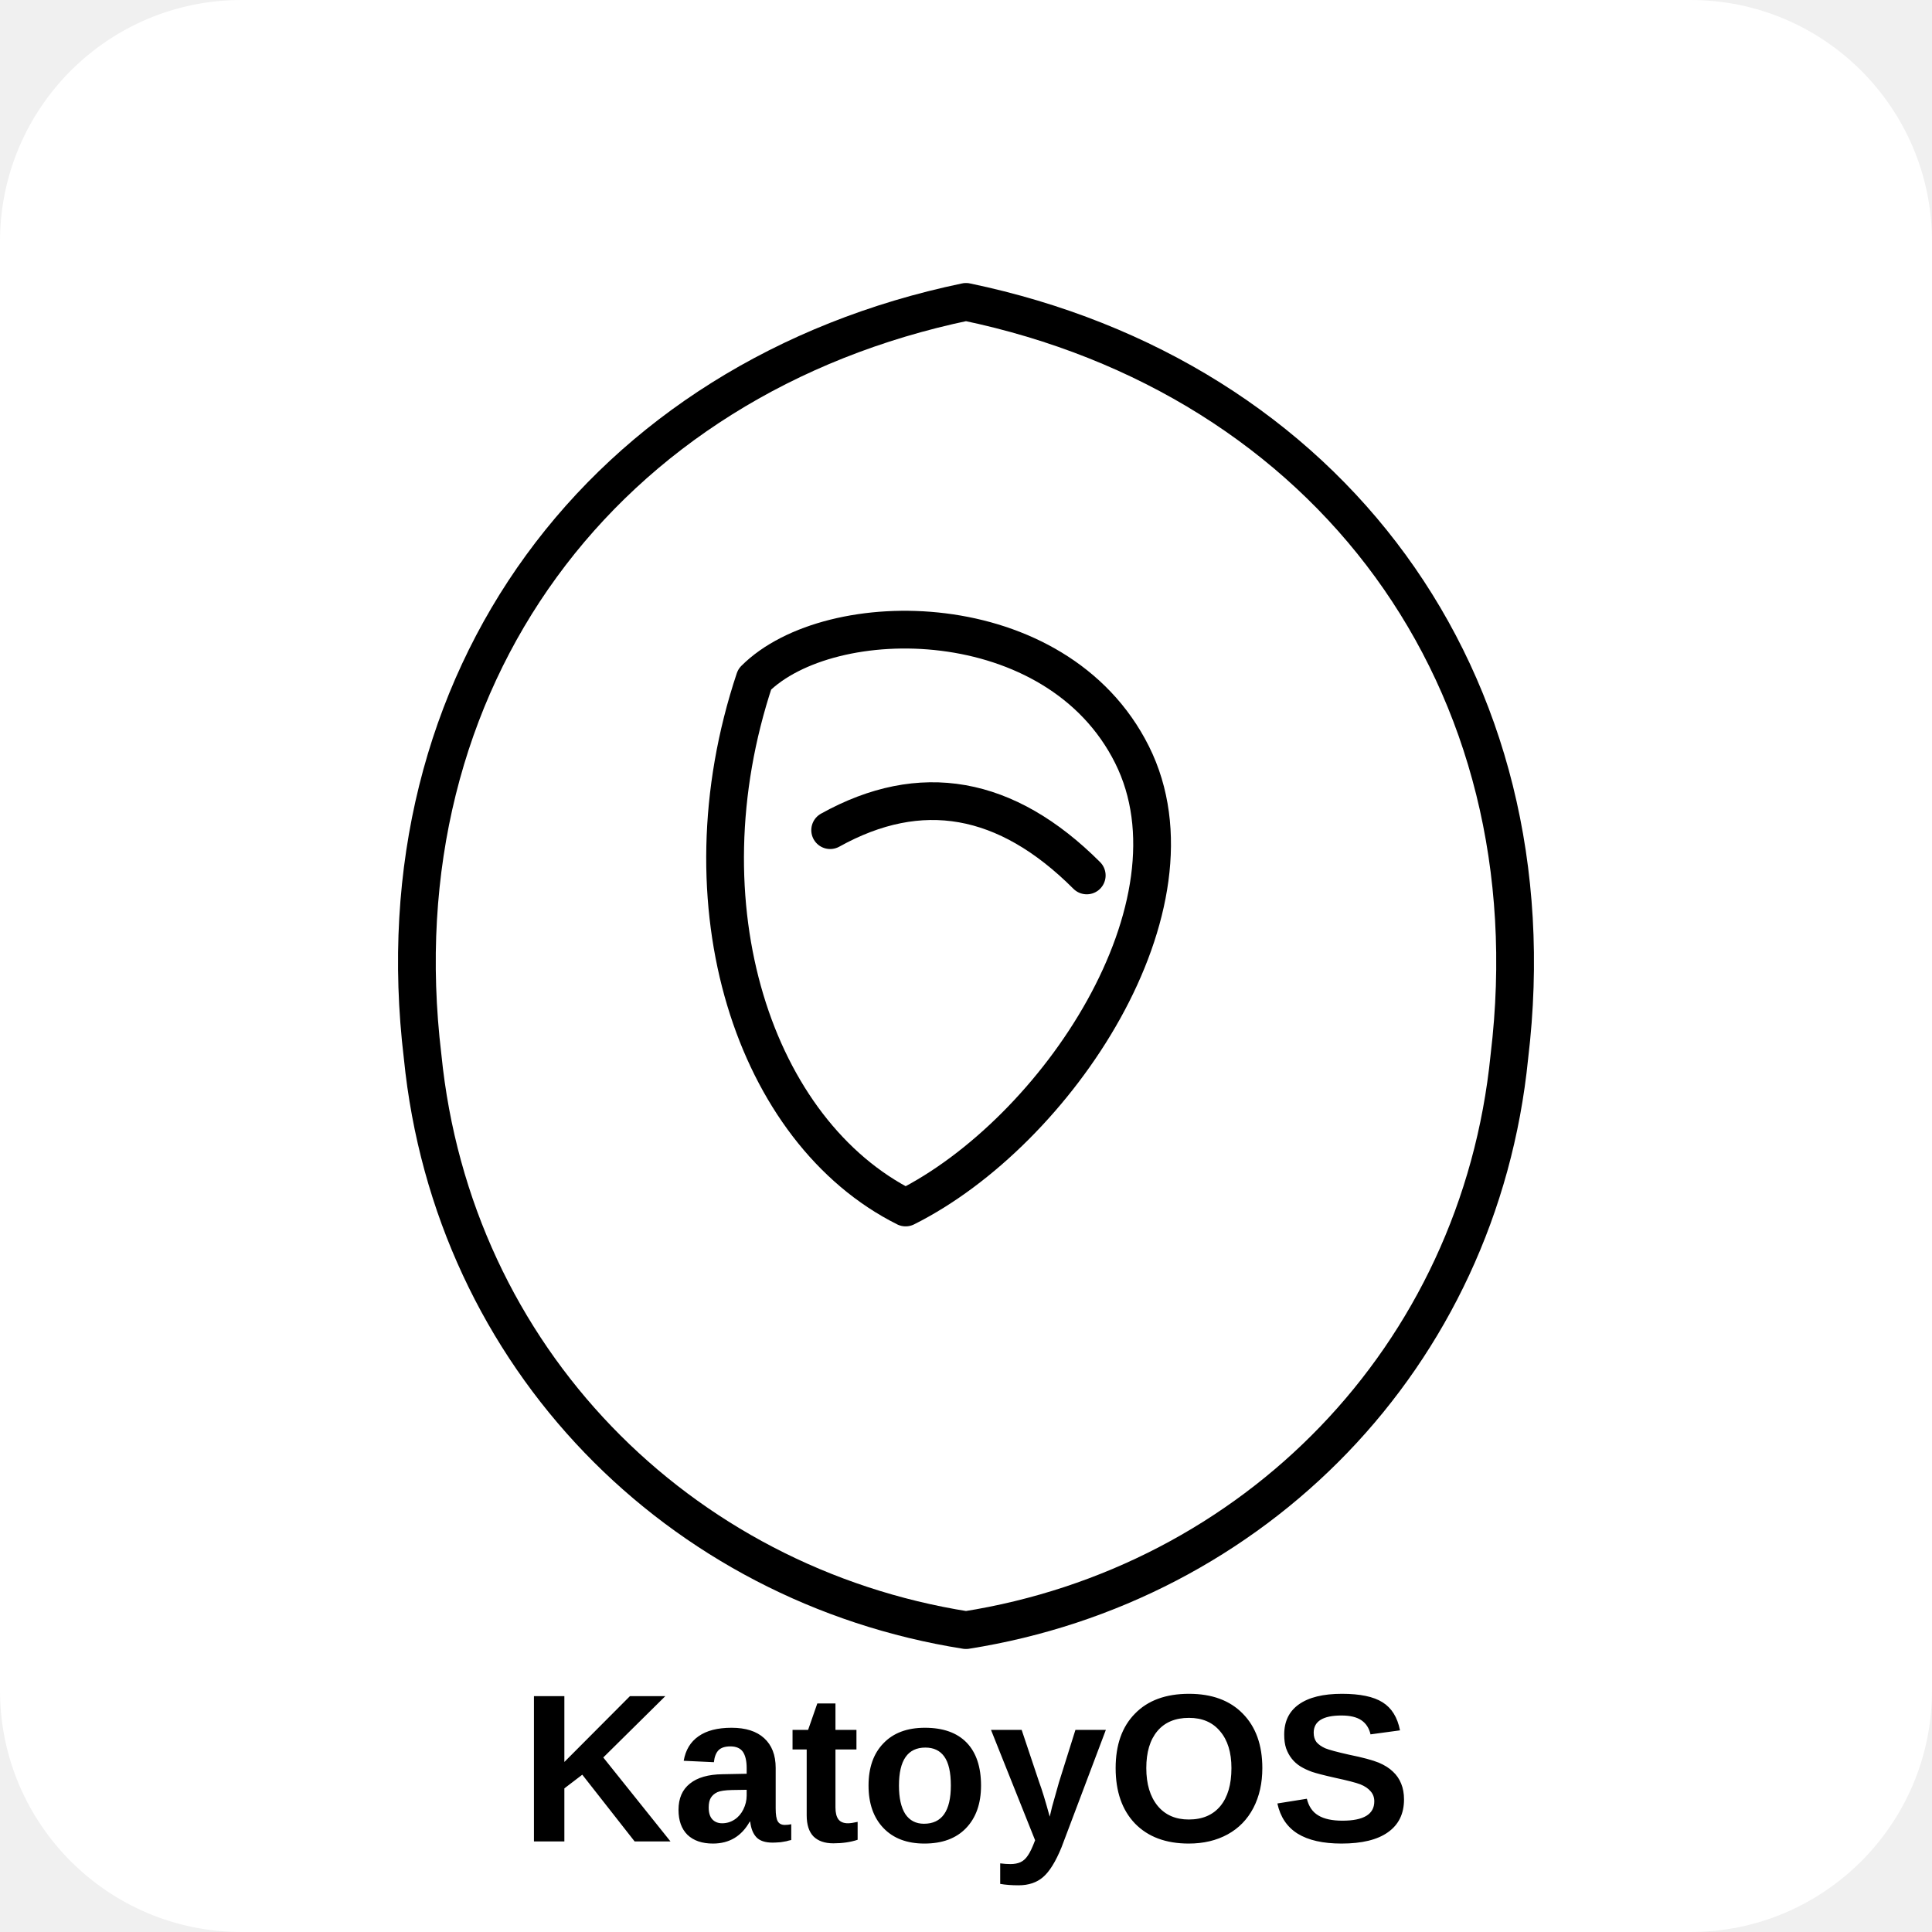
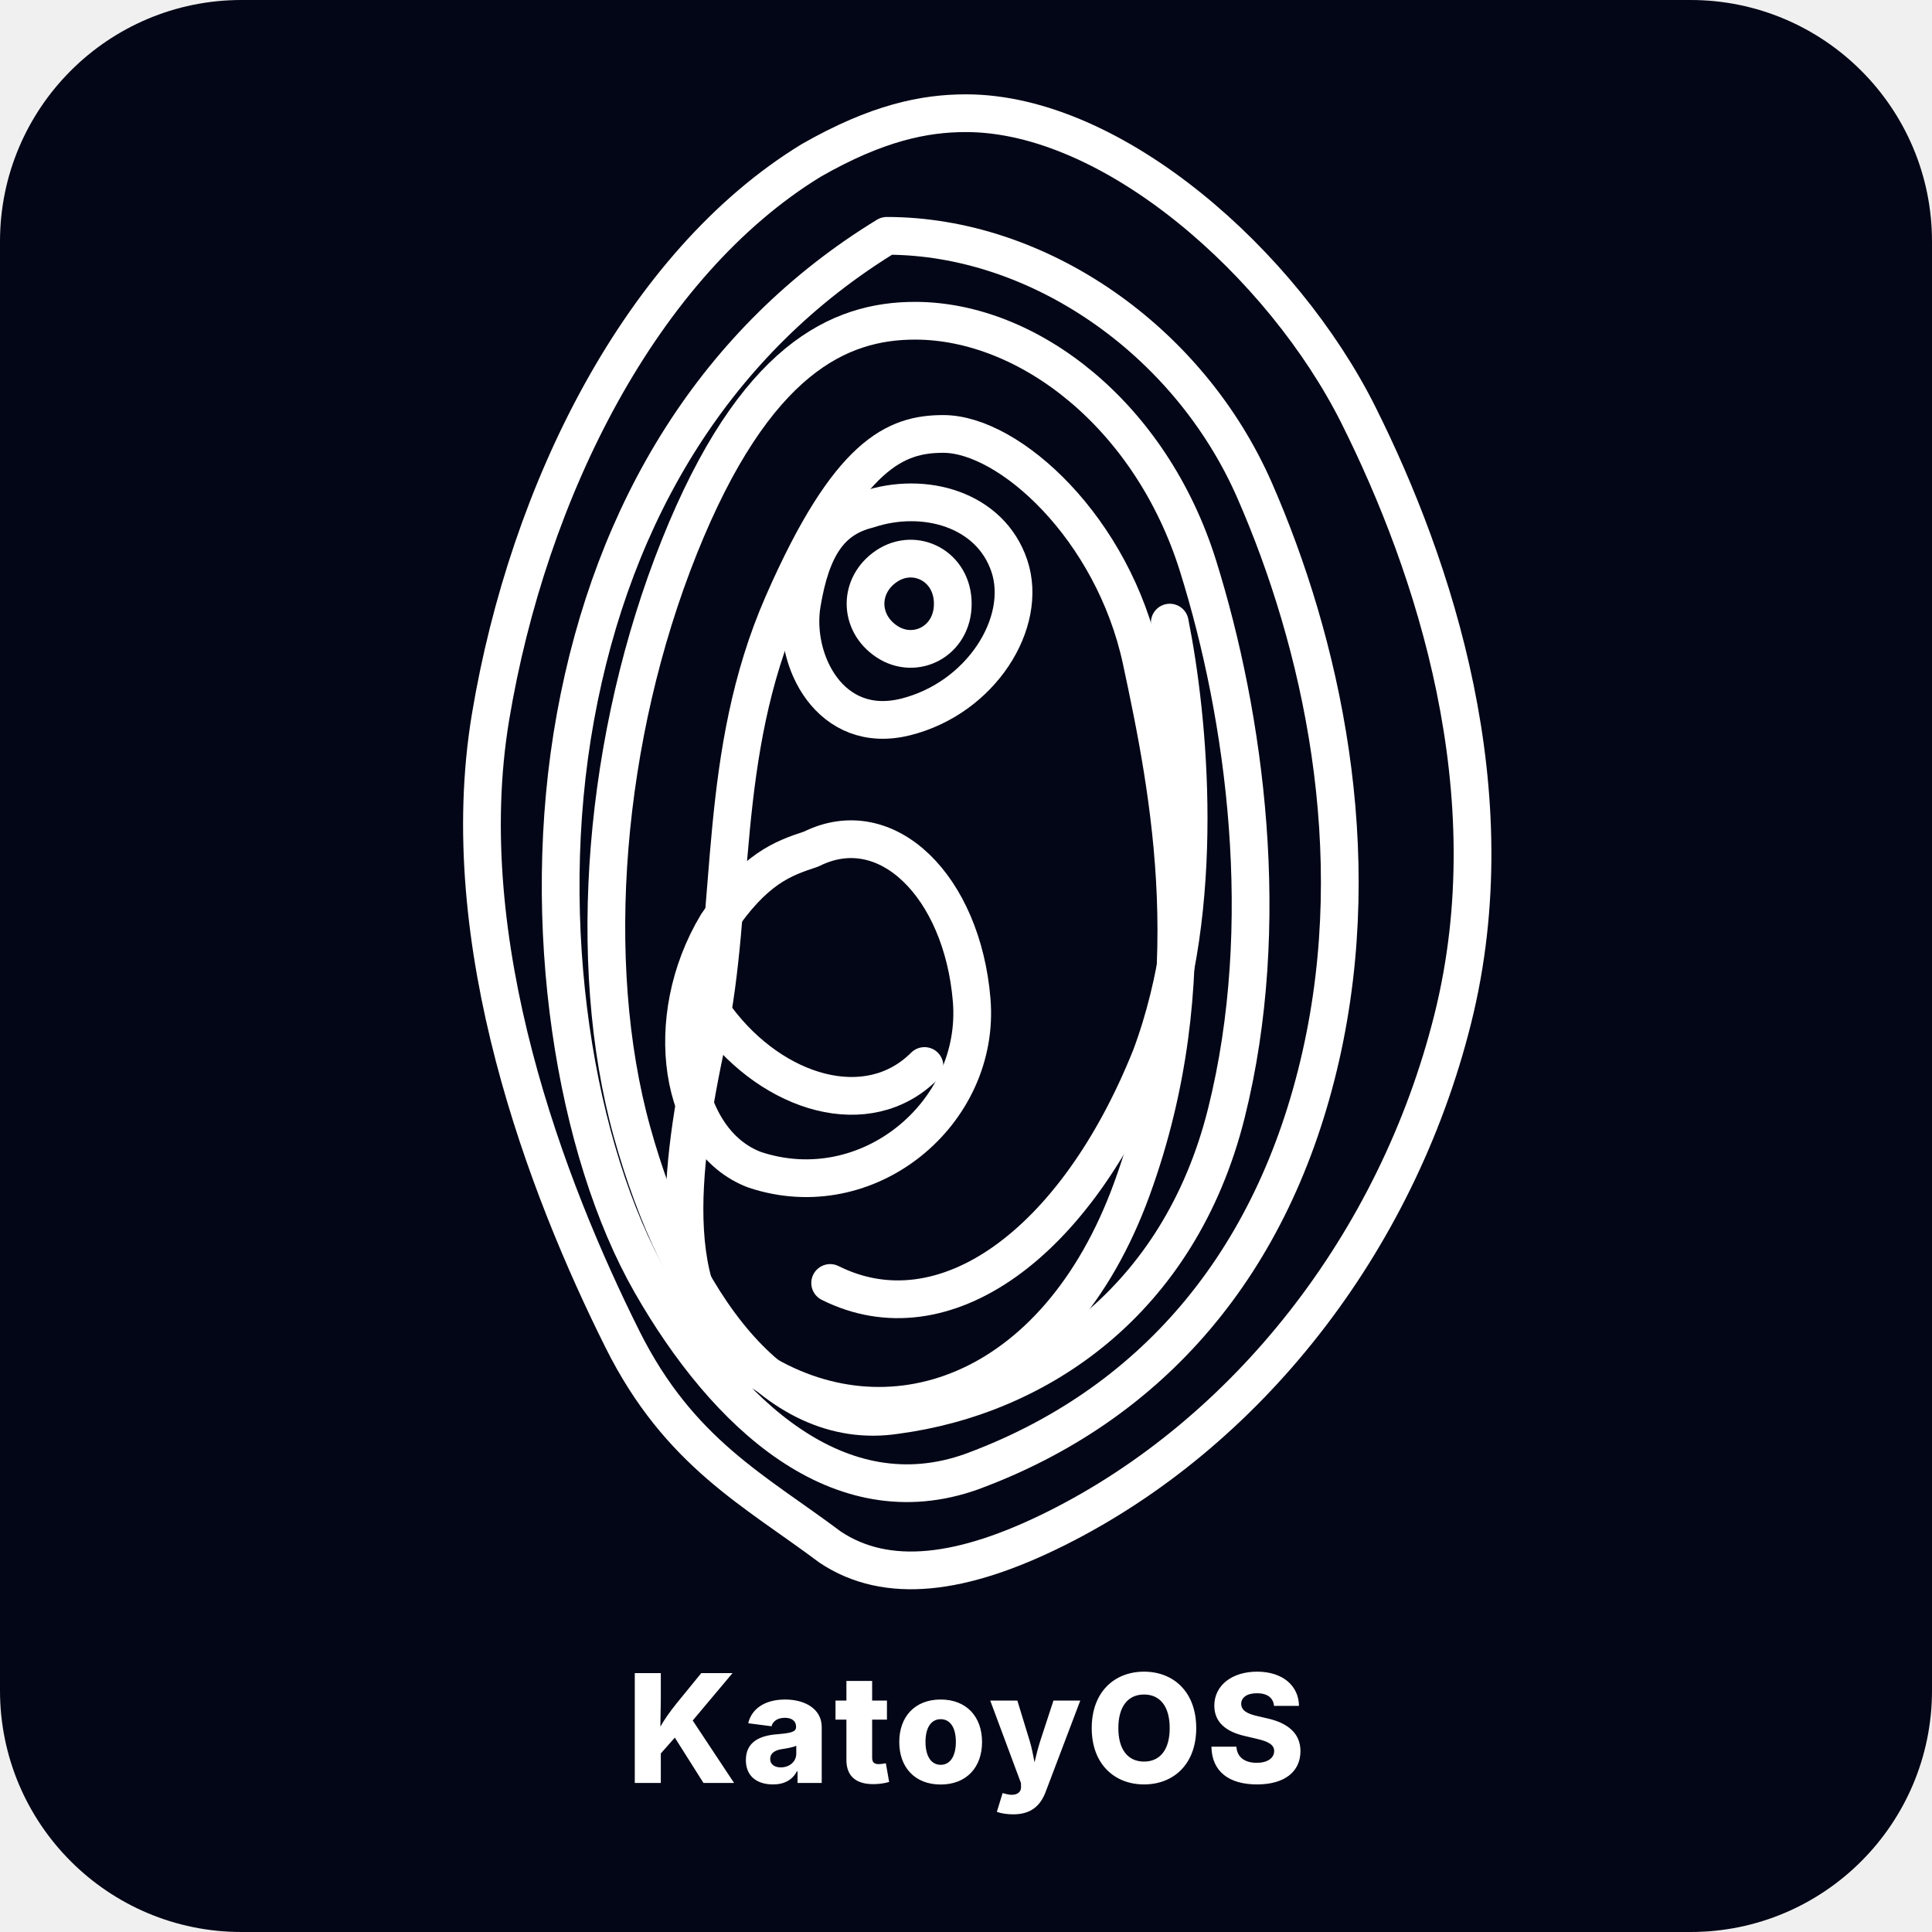
- <svg xmlns="http://www.w3.org/2000/svg" viewBox="0 0 128 128">
-   <rect width="128" height="128" rx="16" fill="#ffffff" />
-   <g fill="none" stroke="#000000" stroke-width="2.5" stroke-linecap="round" stroke-linejoin="round">
-     <path d="M64 20 C40 25, 25 45, 28 70 C30 90, 45 105, 64 108 C83 105, 98 90, 100 70 C103 45, 88 25, 64 20 Z" />
-     <path d="M50 45 C55 40, 70 40, 75 50 C80 60, 70 75, 60 80 C50 75, 45 60, 50 45 Z" />
-     <path d="M55 55 Q64 50 72 58" />
+ <svg xmlns="http://www.w3.org/2000/svg" viewBox="0 0 1024 1024">
+   <rect width="1024" height="1024" rx="128" fill="#030616" />
+   <g fill="none" stroke="#ffffff" stroke-width="20" stroke-linecap="round" stroke-linejoin="round">
+     <path d="M512 60 C590 60, 680 140, 720 220 C760 300, 800 420, 770 540 C740 660, 660 760, 560 810 C510 835, 470 840, 440 820 C400 790, 360 770, 330 710 C290 630, 240 500, 260 380 C280 260, 340 140, 430 85 C465 65, 490 60, 512 60 Z" />
+     <path d="M470 125 C550 125, 630 180, 665 260 C700 340, 725 450, 700 560 C675 670, 610 745, 515 780 C445 805, 385 750, 345 680 C305 610, 285 490, 305 380 C325 270, 380 180, 470 125 Z" />
+     <path d="M485 170 C545 170, 610 220, 635 300 C660 380, 675 490, 650 590 C625 690, 550 740, 475 750 C410 760, 360 690, 335 600 C310 510, 320 390, 360 290 C400 190, 445 170, 485 170 Z" />
+     <path d="M500 230 C535 230, 590 280, 605 350 C620 420, 640 520, 600 630 C560 740, 470 770, 400 725 C350 695, 360 620, 375 550 C390 480, 380 400, 415 320 C450 240, 475 230, 500 230 Z" />
+     <path d="M460 270 C490 260, 525 270, 535 300 C545 330, 520 370, 480 380 C440 390, 420 350, 425 320 C430 290, 440 275, 460 270 Z" />
+     <path d="M470 300 C485 290, 505 300, 505 320 C505 340, 485 350, 470 340 C455 330, 455 310, 470 300 Z" />
+     <path d="M430 450 C470 430, 510 470, 515 530 C520 590, 460 640, 400 620 C360 605, 350 540, 380 490 C400 460, 415 455, 430 450 Z" />
+     <path d="M380 540 C410 580, 460 595, 490 565" />
+     <path d="M440 680 C500 710, 570 660, 610 560 C640 480, 630 380, 620 330" />
  </g>
-   <text x="64" y="122" text-anchor="middle" font-family="Arial, sans-serif" font-size="14" font-weight="bold" fill="#000000">KatoyOS</text>
+   <text x="512" y="945" text-anchor="middle" font-family="-apple-system, BlinkMacSystemFont, 'Inter', 'Segoe UI', Arial, sans-serif" font-size="80" font-weight="800" letter-spacing="2" fill="#ffffff">KatoyOS</text>
</svg>
